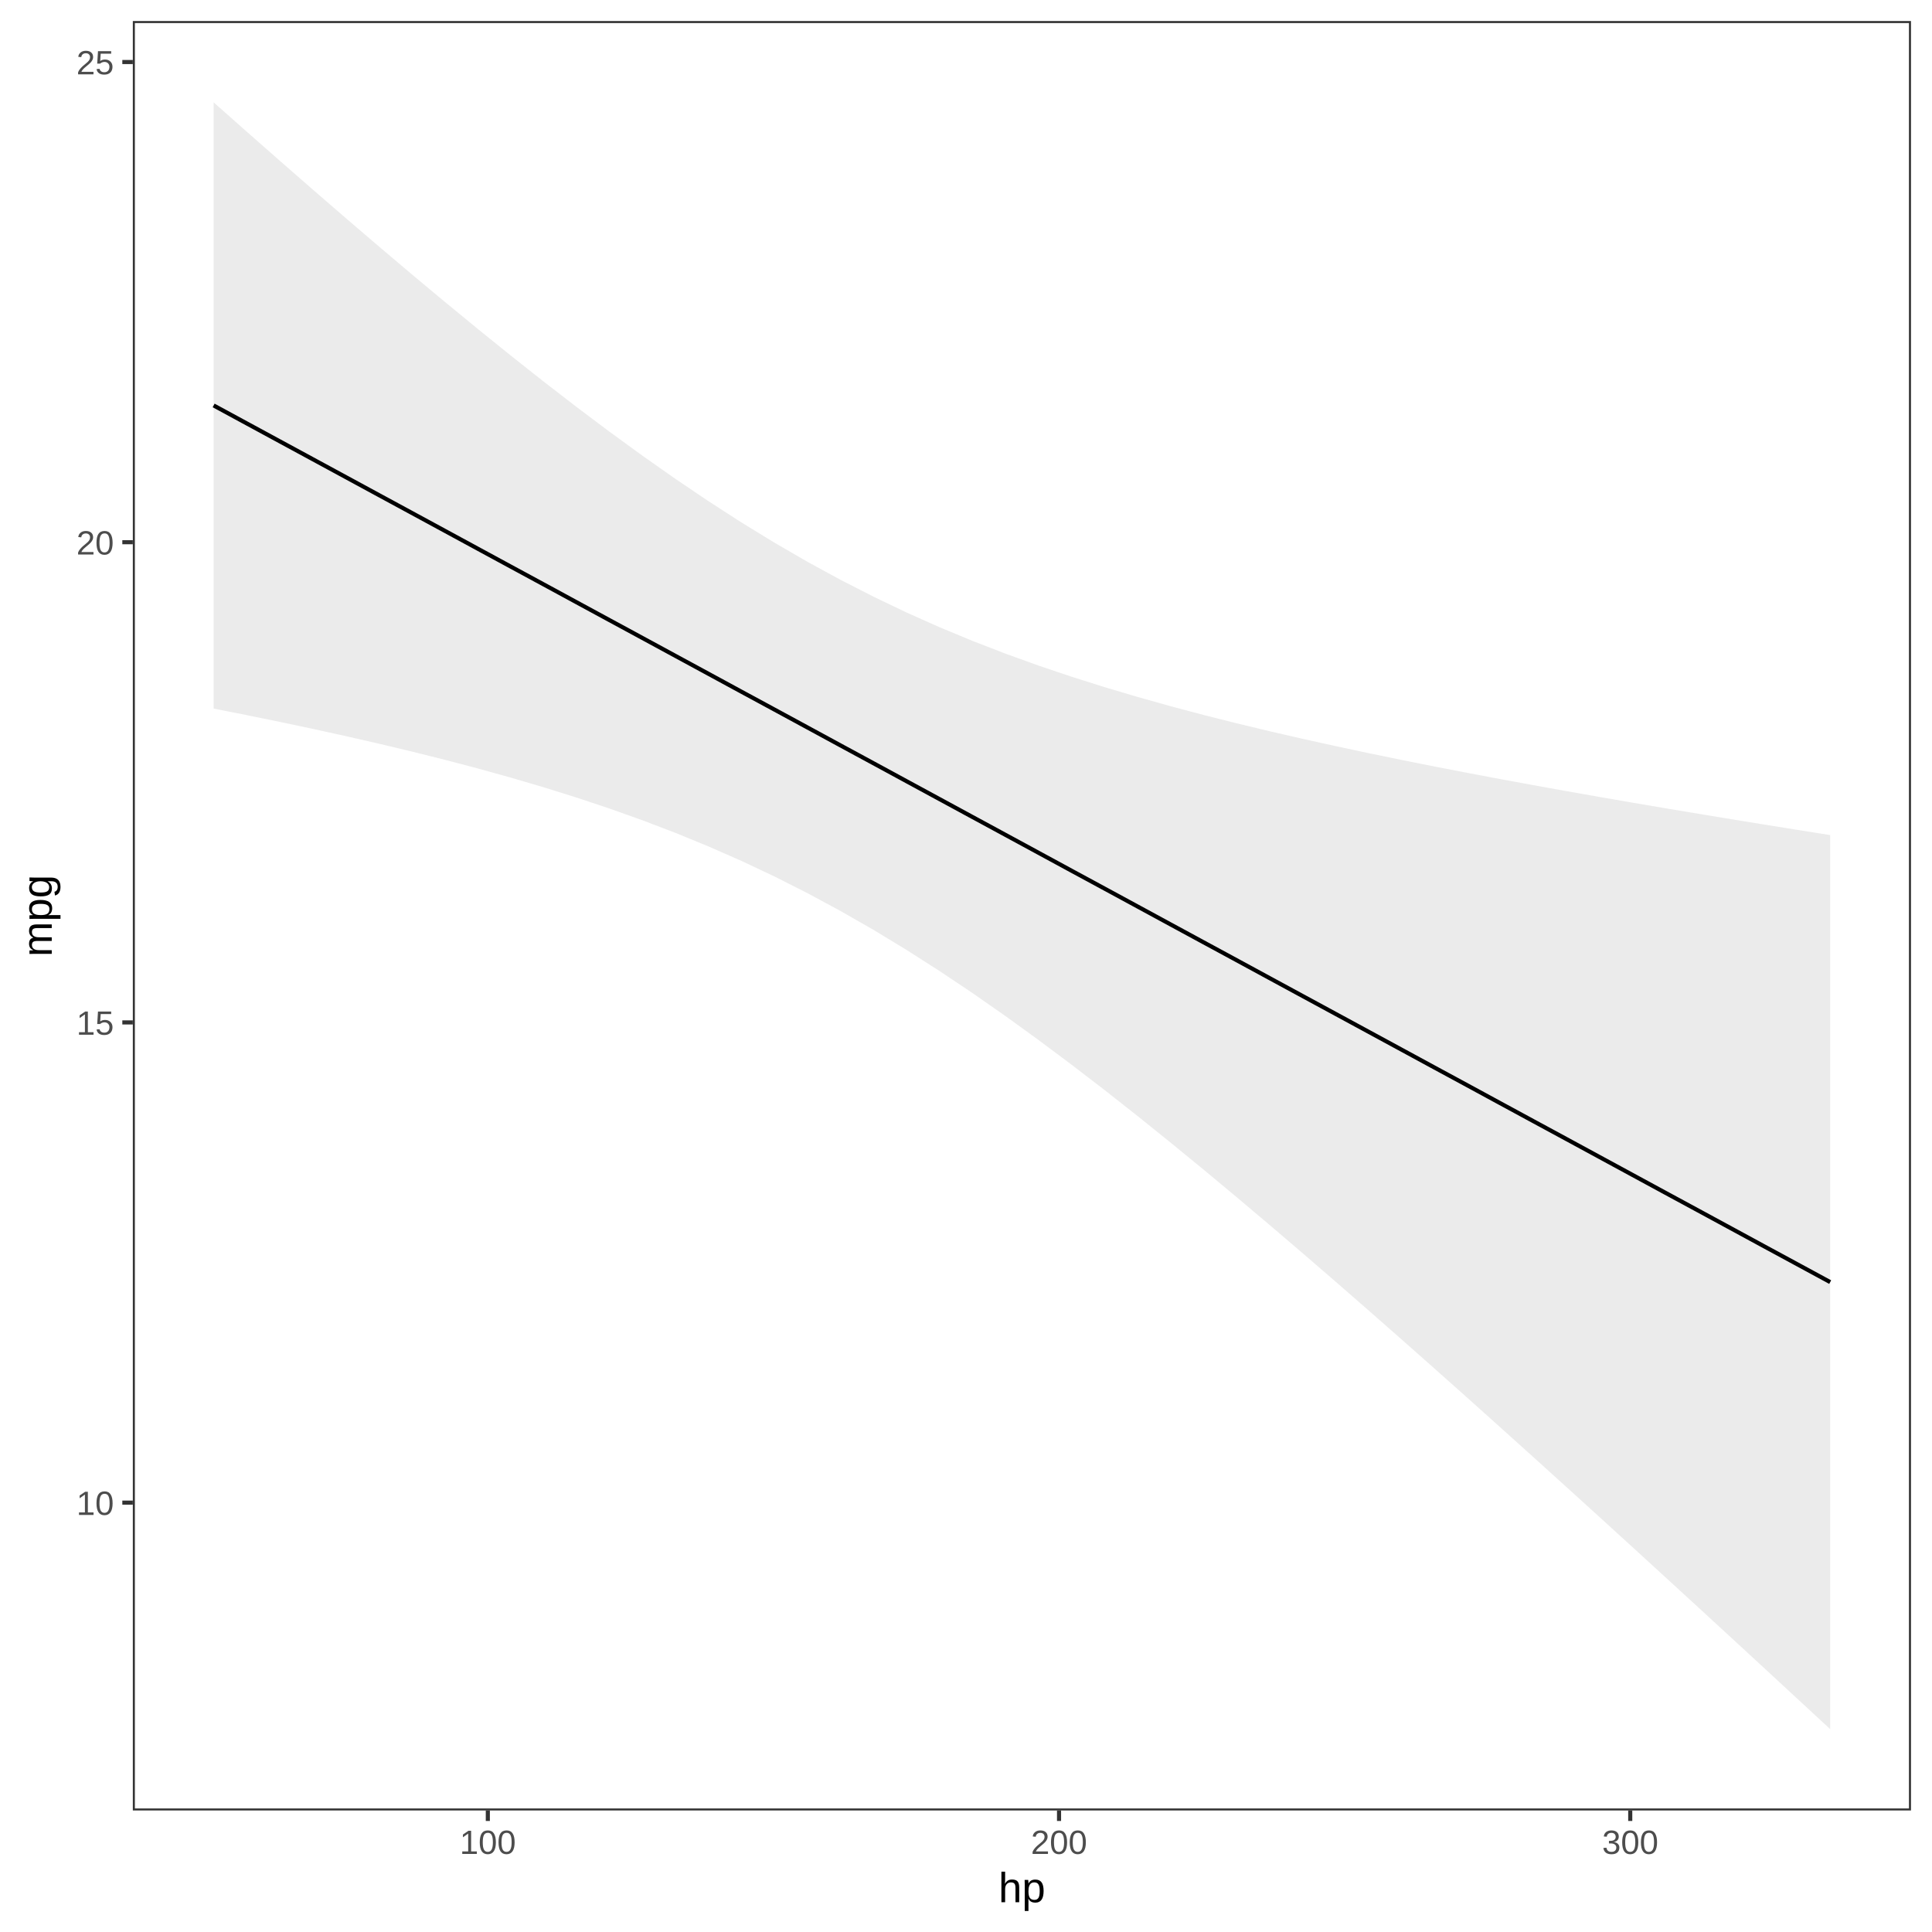
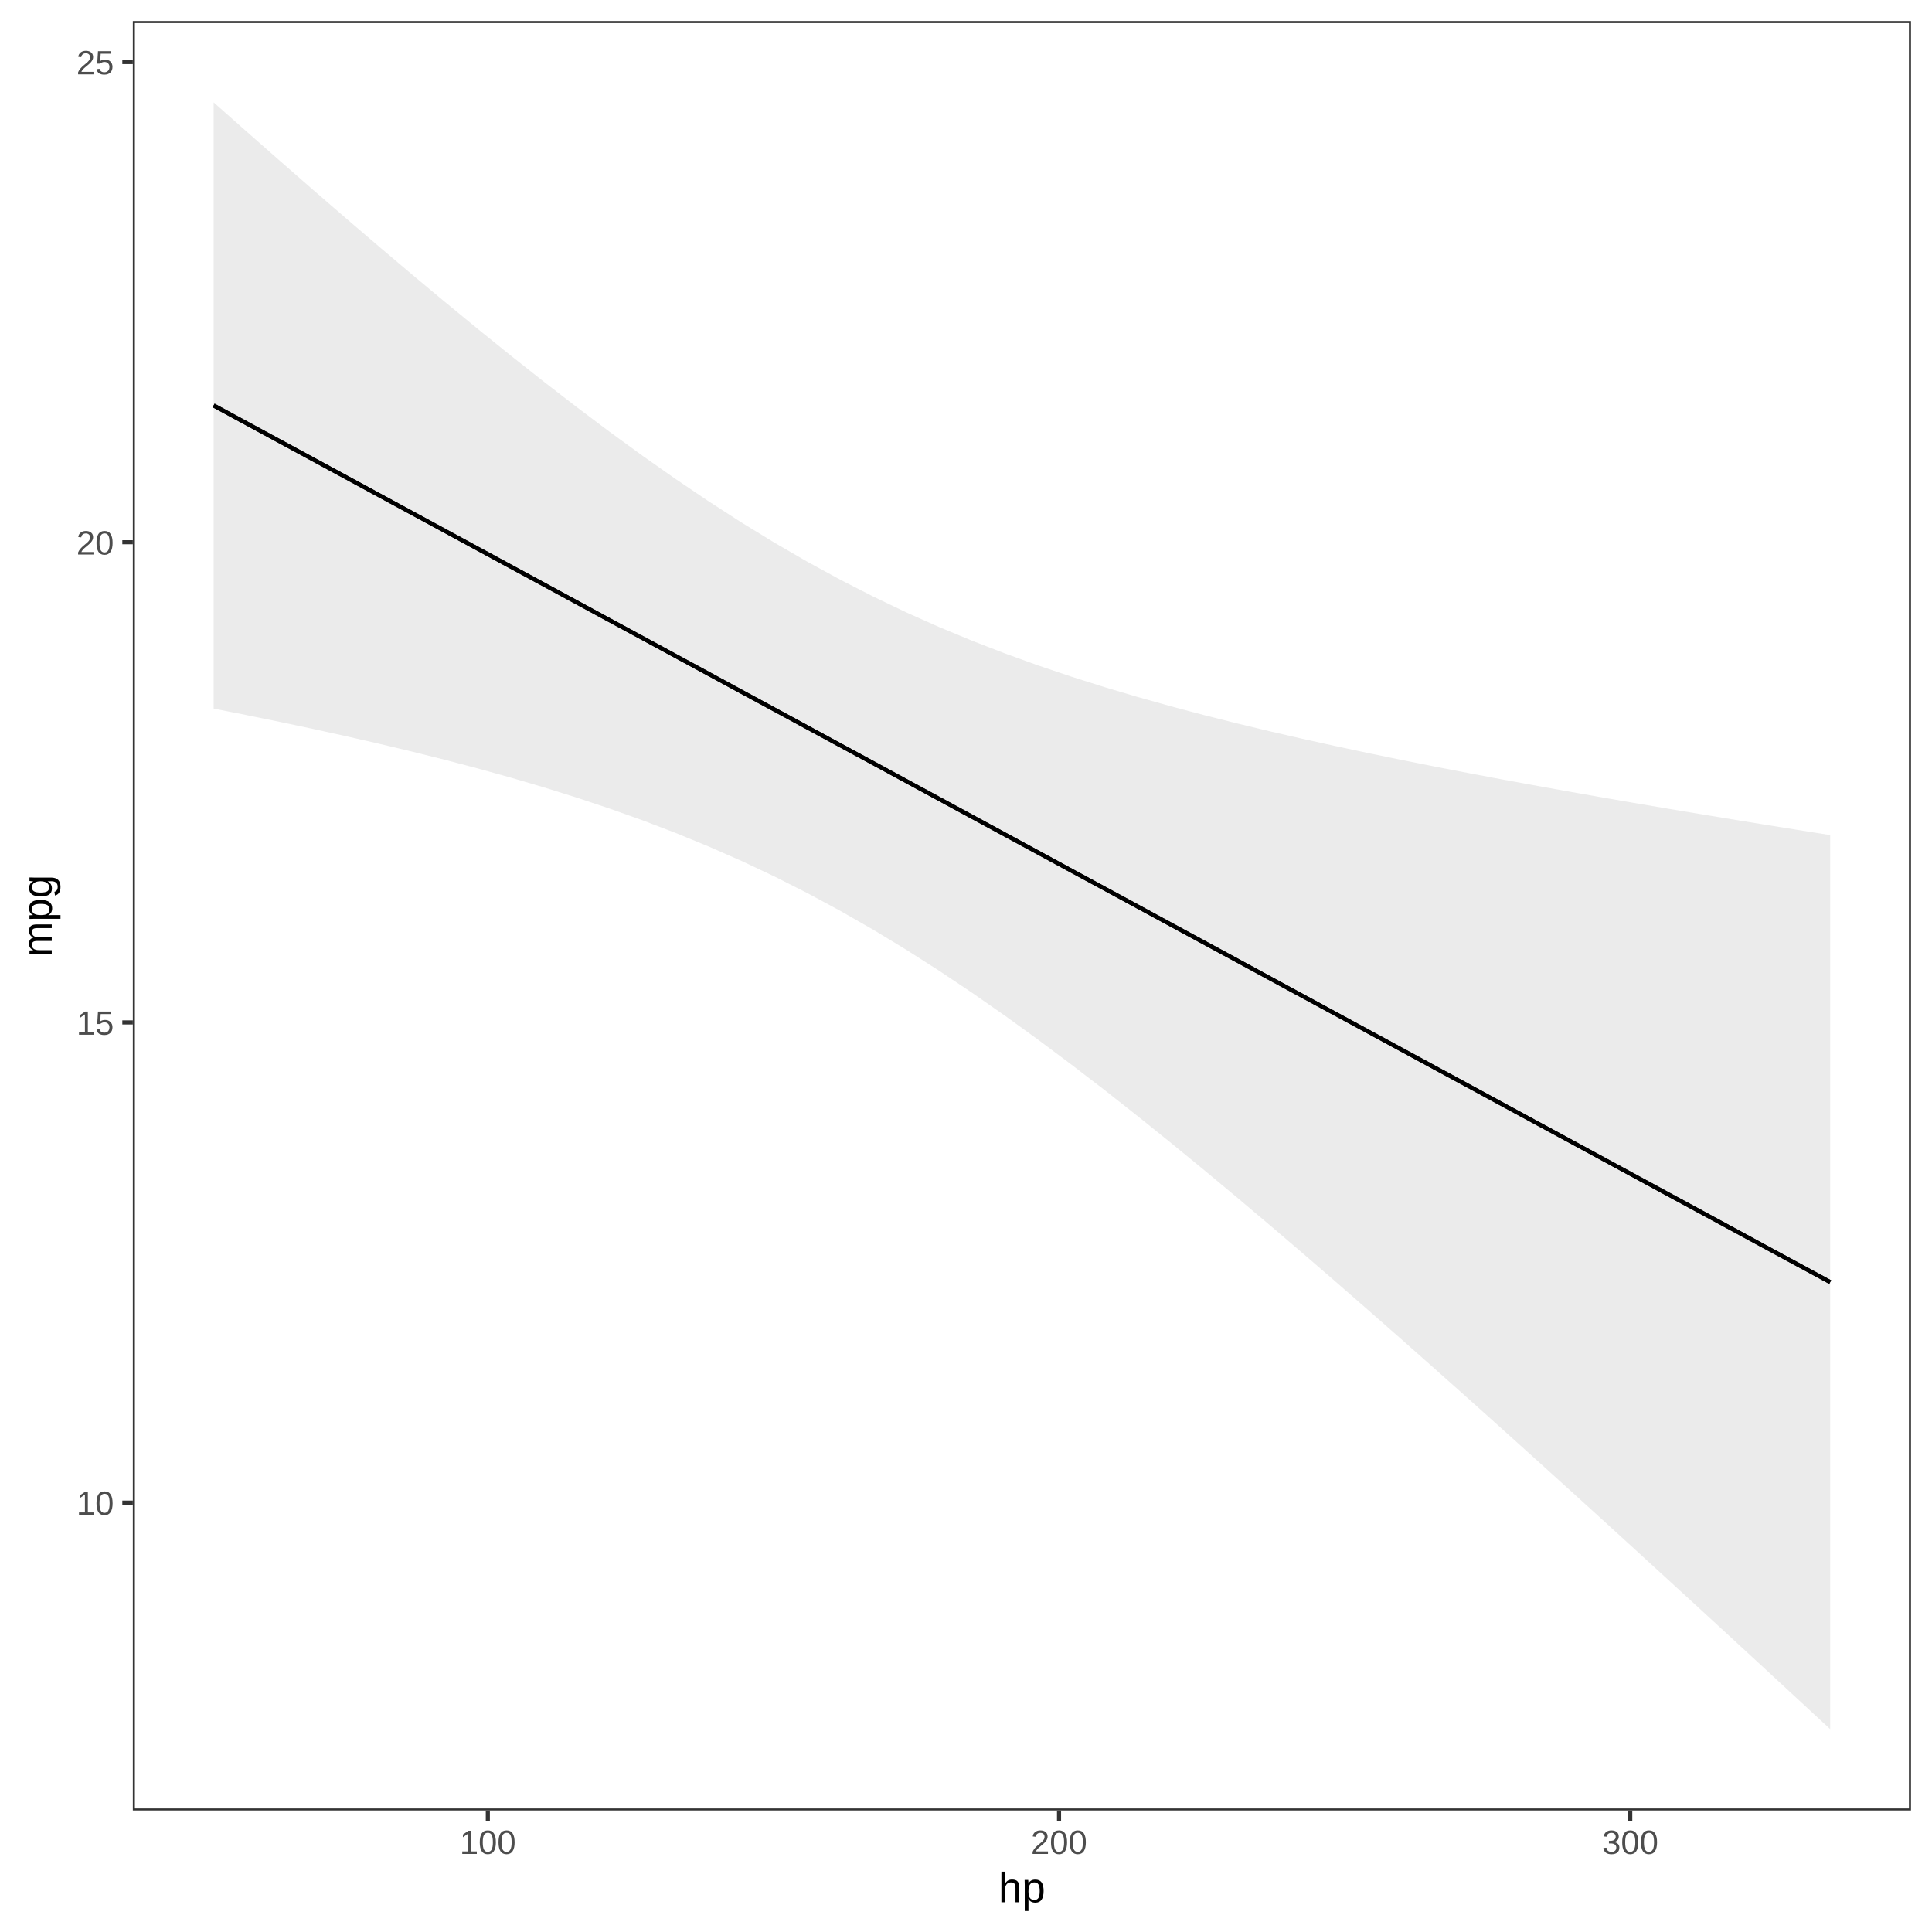
<svg xmlns="http://www.w3.org/2000/svg" class="svglite" width="504.00pt" height="504.00pt" viewBox="0 0 504.00 504.00">
  <defs>
    <style type="text/css">
    .svglite line, .svglite polyline, .svglite polygon, .svglite path, .svglite rect, .svglite circle {
      fill: none;
      stroke: #000000;
      stroke-linecap: round;
      stroke-linejoin: round;
      stroke-miterlimit: 10.00;
    }
    .svglite text {
      white-space: pre;
    }
  </style>
  </defs>
  <rect width="100%" height="100%" style="stroke: none; fill: #FFFFFF;" />
  <defs>
    <clipPath id="cpMC4wMHw1MDQuMDB8MC4wMHw1MDQuMDA=">
      <rect x="0.00" y="0.00" width="504.00" height="504.00" />
    </clipPath>
  </defs>
  <g clip-path="url(#cpMC4wMHw1MDQuMDB8MC4wMHw1MDQuMDA=)">
    <rect x="0.00" y="0.00" width="504.00" height="504.00" style="stroke-width: 1.07; stroke: #FFFFFF; fill: #FFFFFF;" />
  </g>
  <defs>
    <clipPath id="cpMzQuNjV8NDk4LjUyfDUuNDh8NDcyLjI5">
      <rect x="34.65" y="5.48" width="463.87" height="466.82" />
    </clipPath>
  </defs>
  <g clip-path="url(#cpMzQuNjV8NDk4LjUyfDUuNDh8NDcyLjI5)">
    <rect x="34.65" y="5.48" width="463.87" height="466.82" style="stroke-width: 1.07; stroke: none; fill: #FFFFFF;" />
    <polygon points="55.73,26.70 64.34,34.33 72.95,41.90 81.55,49.41 90.16,56.86 98.77,64.23 107.37,71.51 115.98,78.69 124.58,85.76 133.19,92.71 141.80,99.52 150.40,106.16 159.01,112.63 167.61,118.89 176.22,124.94 184.83,130.75 193.43,136.30 202.04,141.57 210.65,146.56 219.25,151.25 227.86,155.65 236.46,159.77 245.07,163.61 253.68,167.18 262.28,170.51 270.89,173.62 279.49,176.52 288.10,179.24 296.71,181.80 305.31,184.21 313.92,186.50 322.53,188.67 331.13,190.74 339.74,192.72 348.34,194.62 356.95,196.46 365.56,198.23 374.16,199.95 382.77,201.61 391.37,203.24 399.98,204.82 408.59,206.37 417.19,207.89 425.80,209.38 434.40,210.84 443.01,212.28 451.62,213.70 460.22,215.10 468.83,216.48 477.44,217.85 477.44,451.08 468.83,443.11 460.22,435.15 451.62,427.22 443.01,419.30 434.40,411.41 425.80,403.54 417.19,395.69 408.59,387.88 399.98,380.09 391.37,372.34 382.77,364.63 374.16,356.97 365.56,349.35 356.95,341.79 348.34,334.28 339.74,326.85 331.13,319.50 322.53,312.24 313.92,305.07 305.31,298.02 296.71,291.10 288.10,284.32 279.49,277.71 270.89,271.28 262.28,265.05 253.68,259.05 245.07,253.29 236.46,247.79 227.86,242.57 219.25,237.64 210.65,233.00 202.04,228.65 193.43,224.59 184.83,220.81 176.22,217.28 167.61,213.99 159.01,210.93 150.40,208.06 141.80,205.37 133.19,202.84 124.58,200.45 115.98,198.19 107.37,196.04 98.77,193.99 90.16,192.02 81.55,190.13 72.95,188.31 64.34,186.55 55.73,184.84 " style="stroke-width: 0.00; stroke: none; stroke-linecap: butt; fill: #333333; fill-opacity: 0.10;" />
    <polyline points="55.73,26.70 64.34,34.33 72.95,41.90 81.55,49.41 90.16,56.86 98.77,64.23 107.37,71.51 115.98,78.69 124.58,85.76 133.19,92.71 141.80,99.52 150.40,106.16 159.01,112.63 167.61,118.89 176.22,124.94 184.83,130.75 193.43,136.30 202.04,141.57 210.65,146.56 219.25,151.25 227.86,155.65 236.46,159.77 245.07,163.61 253.68,167.18 262.28,170.51 270.89,173.62 279.49,176.52 288.10,179.24 296.71,181.80 305.31,184.21 313.92,186.50 322.53,188.67 331.13,190.74 339.74,192.72 348.34,194.62 356.95,196.46 365.56,198.23 374.16,199.95 382.77,201.61 391.37,203.24 399.98,204.82 408.59,206.37 417.19,207.89 425.80,209.38 434.40,210.84 443.01,212.28 451.62,213.70 460.22,215.10 468.83,216.48 477.44,217.85 " style="stroke-width: 1.07; stroke: none; stroke-linecap: butt;" />
    <polyline points="477.44,451.08 468.83,443.11 460.22,435.15 451.62,427.22 443.01,419.30 434.40,411.41 425.80,403.54 417.19,395.69 408.59,387.88 399.98,380.09 391.37,372.34 382.77,364.63 374.16,356.97 365.56,349.35 356.95,341.79 348.34,334.28 339.74,326.85 331.13,319.50 322.53,312.24 313.92,305.07 305.31,298.02 296.71,291.10 288.10,284.32 279.49,277.71 270.89,271.28 262.28,265.05 253.68,259.05 245.07,253.29 236.46,247.79 227.86,242.57 219.25,237.64 210.65,233.00 202.04,228.65 193.43,224.59 184.83,220.81 176.22,217.28 167.61,213.99 159.01,210.93 150.40,208.06 141.80,205.37 133.19,202.84 124.58,200.45 115.98,198.19 107.37,196.04 98.77,193.99 90.16,192.02 81.55,190.13 72.95,188.31 64.34,186.55 55.73,184.84 " style="stroke-width: 1.07; stroke: none; stroke-linecap: butt;" />
    <polyline points="55.73,105.77 64.34,110.44 72.95,115.11 81.55,119.77 90.16,124.44 98.77,129.11 107.37,133.77 115.98,138.44 124.58,143.11 133.19,147.78 141.80,152.44 150.40,157.11 159.01,161.78 167.61,166.44 176.22,171.11 184.83,175.78 193.43,180.45 202.04,185.11 210.65,189.78 219.25,194.45 227.86,199.11 236.46,203.78 245.07,208.45 253.68,213.12 262.28,217.78 270.89,222.45 279.49,227.12 288.10,231.78 296.71,236.45 305.31,241.12 313.92,245.79 322.53,250.45 331.13,255.12 339.74,259.79 348.34,264.45 356.95,269.12 365.56,273.79 374.16,278.46 382.77,283.12 391.37,287.79 399.98,292.46 408.59,297.12 417.19,301.79 425.80,306.46 434.40,311.13 443.01,315.79 451.62,320.46 460.22,325.13 468.83,329.79 477.44,334.46 " style="stroke-width: 1.07; stroke-linecap: butt;" />
+     <polyline points="55.73,105.77 64.34,110.44 72.95,115.11 81.55,119.77 90.16,124.44 98.77,129.11 107.37,133.77 115.98,138.44 124.58,143.11 133.19,147.78 141.80,152.44 150.40,157.11 159.01,161.78 167.61,166.44 176.22,171.11 184.83,175.78 193.43,180.45 202.04,185.11 210.65,189.78 219.25,194.45 227.86,199.11 236.46,203.78 245.07,208.45 253.68,213.12 262.28,217.78 270.89,222.45 279.49,227.12 288.10,231.78 296.71,236.45 305.31,241.12 313.92,245.79 322.53,250.45 331.13,255.12 339.74,259.79 348.34,264.45 356.95,269.12 365.56,273.79 374.16,278.46 382.77,283.12 391.37,287.79 399.98,292.46 408.59,297.12 417.19,301.79 425.80,306.46 434.40,311.13 443.01,315.79 451.62,320.46 460.22,325.13 468.83,329.79 477.44,334.46 " style="stroke-width: 1.07; stroke-linecap: butt;" />
    <rect x="34.65" y="5.48" width="463.87" height="466.82" style="stroke-width: 1.07; stroke: #333333;" />
  </g>
  <g clip-path="url(#cpMC4wMHw1MDQuMDB8MC4wMHw1MDQuMDA=)">
    <text x="29.72" y="395.20" text-anchor="end" style="font-size: 8.80px;fill: #4D4D4D; font-family: &quot;Arimo&quot;;" textLength="11.19px" lengthAdjust="spacingAndGlyphs">10</text>
    <text x="29.72" y="269.93" text-anchor="end" style="font-size: 8.80px;fill: #4D4D4D; font-family: &quot;Arimo&quot;;" textLength="11.19px" lengthAdjust="spacingAndGlyphs">15</text>
    <text x="29.72" y="144.66" text-anchor="end" style="font-size: 8.80px;fill: #4D4D4D; font-family: &quot;Arimo&quot;;" textLength="11.19px" lengthAdjust="spacingAndGlyphs">20</text>
    <text x="29.72" y="19.39" text-anchor="end" style="font-size: 8.80px;fill: #4D4D4D; font-family: &quot;Arimo&quot;;" textLength="11.19px" lengthAdjust="spacingAndGlyphs">25</text>
    <polyline points="31.91,391.99 34.65,391.99 " style="stroke-width: 1.07; stroke: #333333; stroke-linecap: butt;" />
    <polyline points="31.91,266.72 34.65,266.72 " style="stroke-width: 1.07; stroke: #333333; stroke-linecap: butt;" />
    <polyline points="31.91,141.45 34.65,141.45 " style="stroke-width: 1.07; stroke: #333333; stroke-linecap: butt;" />
    <polyline points="31.91,16.18 34.65,16.18 " style="stroke-width: 1.07; stroke: #333333; stroke-linecap: butt;" />
    <polyline points="127.26,475.03 127.26,472.29 " style="stroke-width: 1.07; stroke: #333333; stroke-linecap: butt;" />
    <polyline points="276.27,475.03 276.27,472.29 " style="stroke-width: 1.07; stroke: #333333; stroke-linecap: butt;" />
    <polyline points="425.28,475.03 425.28,472.29 " style="stroke-width: 1.07; stroke: #333333; stroke-linecap: butt;" />
    <text x="127.26" y="483.64" text-anchor="middle" style="font-size: 8.80px;fill: #4D4D4D; font-family: &quot;Arimo&quot;;" textLength="16.78px" lengthAdjust="spacingAndGlyphs">100</text>
    <text x="276.27" y="483.64" text-anchor="middle" style="font-size: 8.80px;fill: #4D4D4D; font-family: &quot;Arimo&quot;;" textLength="16.78px" lengthAdjust="spacingAndGlyphs">200</text>
    <text x="425.28" y="483.64" text-anchor="middle" style="font-size: 8.80px;fill: #4D4D4D; font-family: &quot;Arimo&quot;;" textLength="16.78px" lengthAdjust="spacingAndGlyphs">300</text>
    <text x="266.59" y="496.23" text-anchor="middle" style="font-size: 11.00px; font-family: &quot;Arimo&quot;;" textLength="13.95px" lengthAdjust="spacingAndGlyphs">hp</text>
    <text transform="translate(13.50,238.89) rotate(-90)" text-anchor="middle" style="font-size: 11.00px; font-family: &quot;Arimo&quot;;" textLength="24.68px" lengthAdjust="spacingAndGlyphs">mpg</text>
  </g>
</svg>
